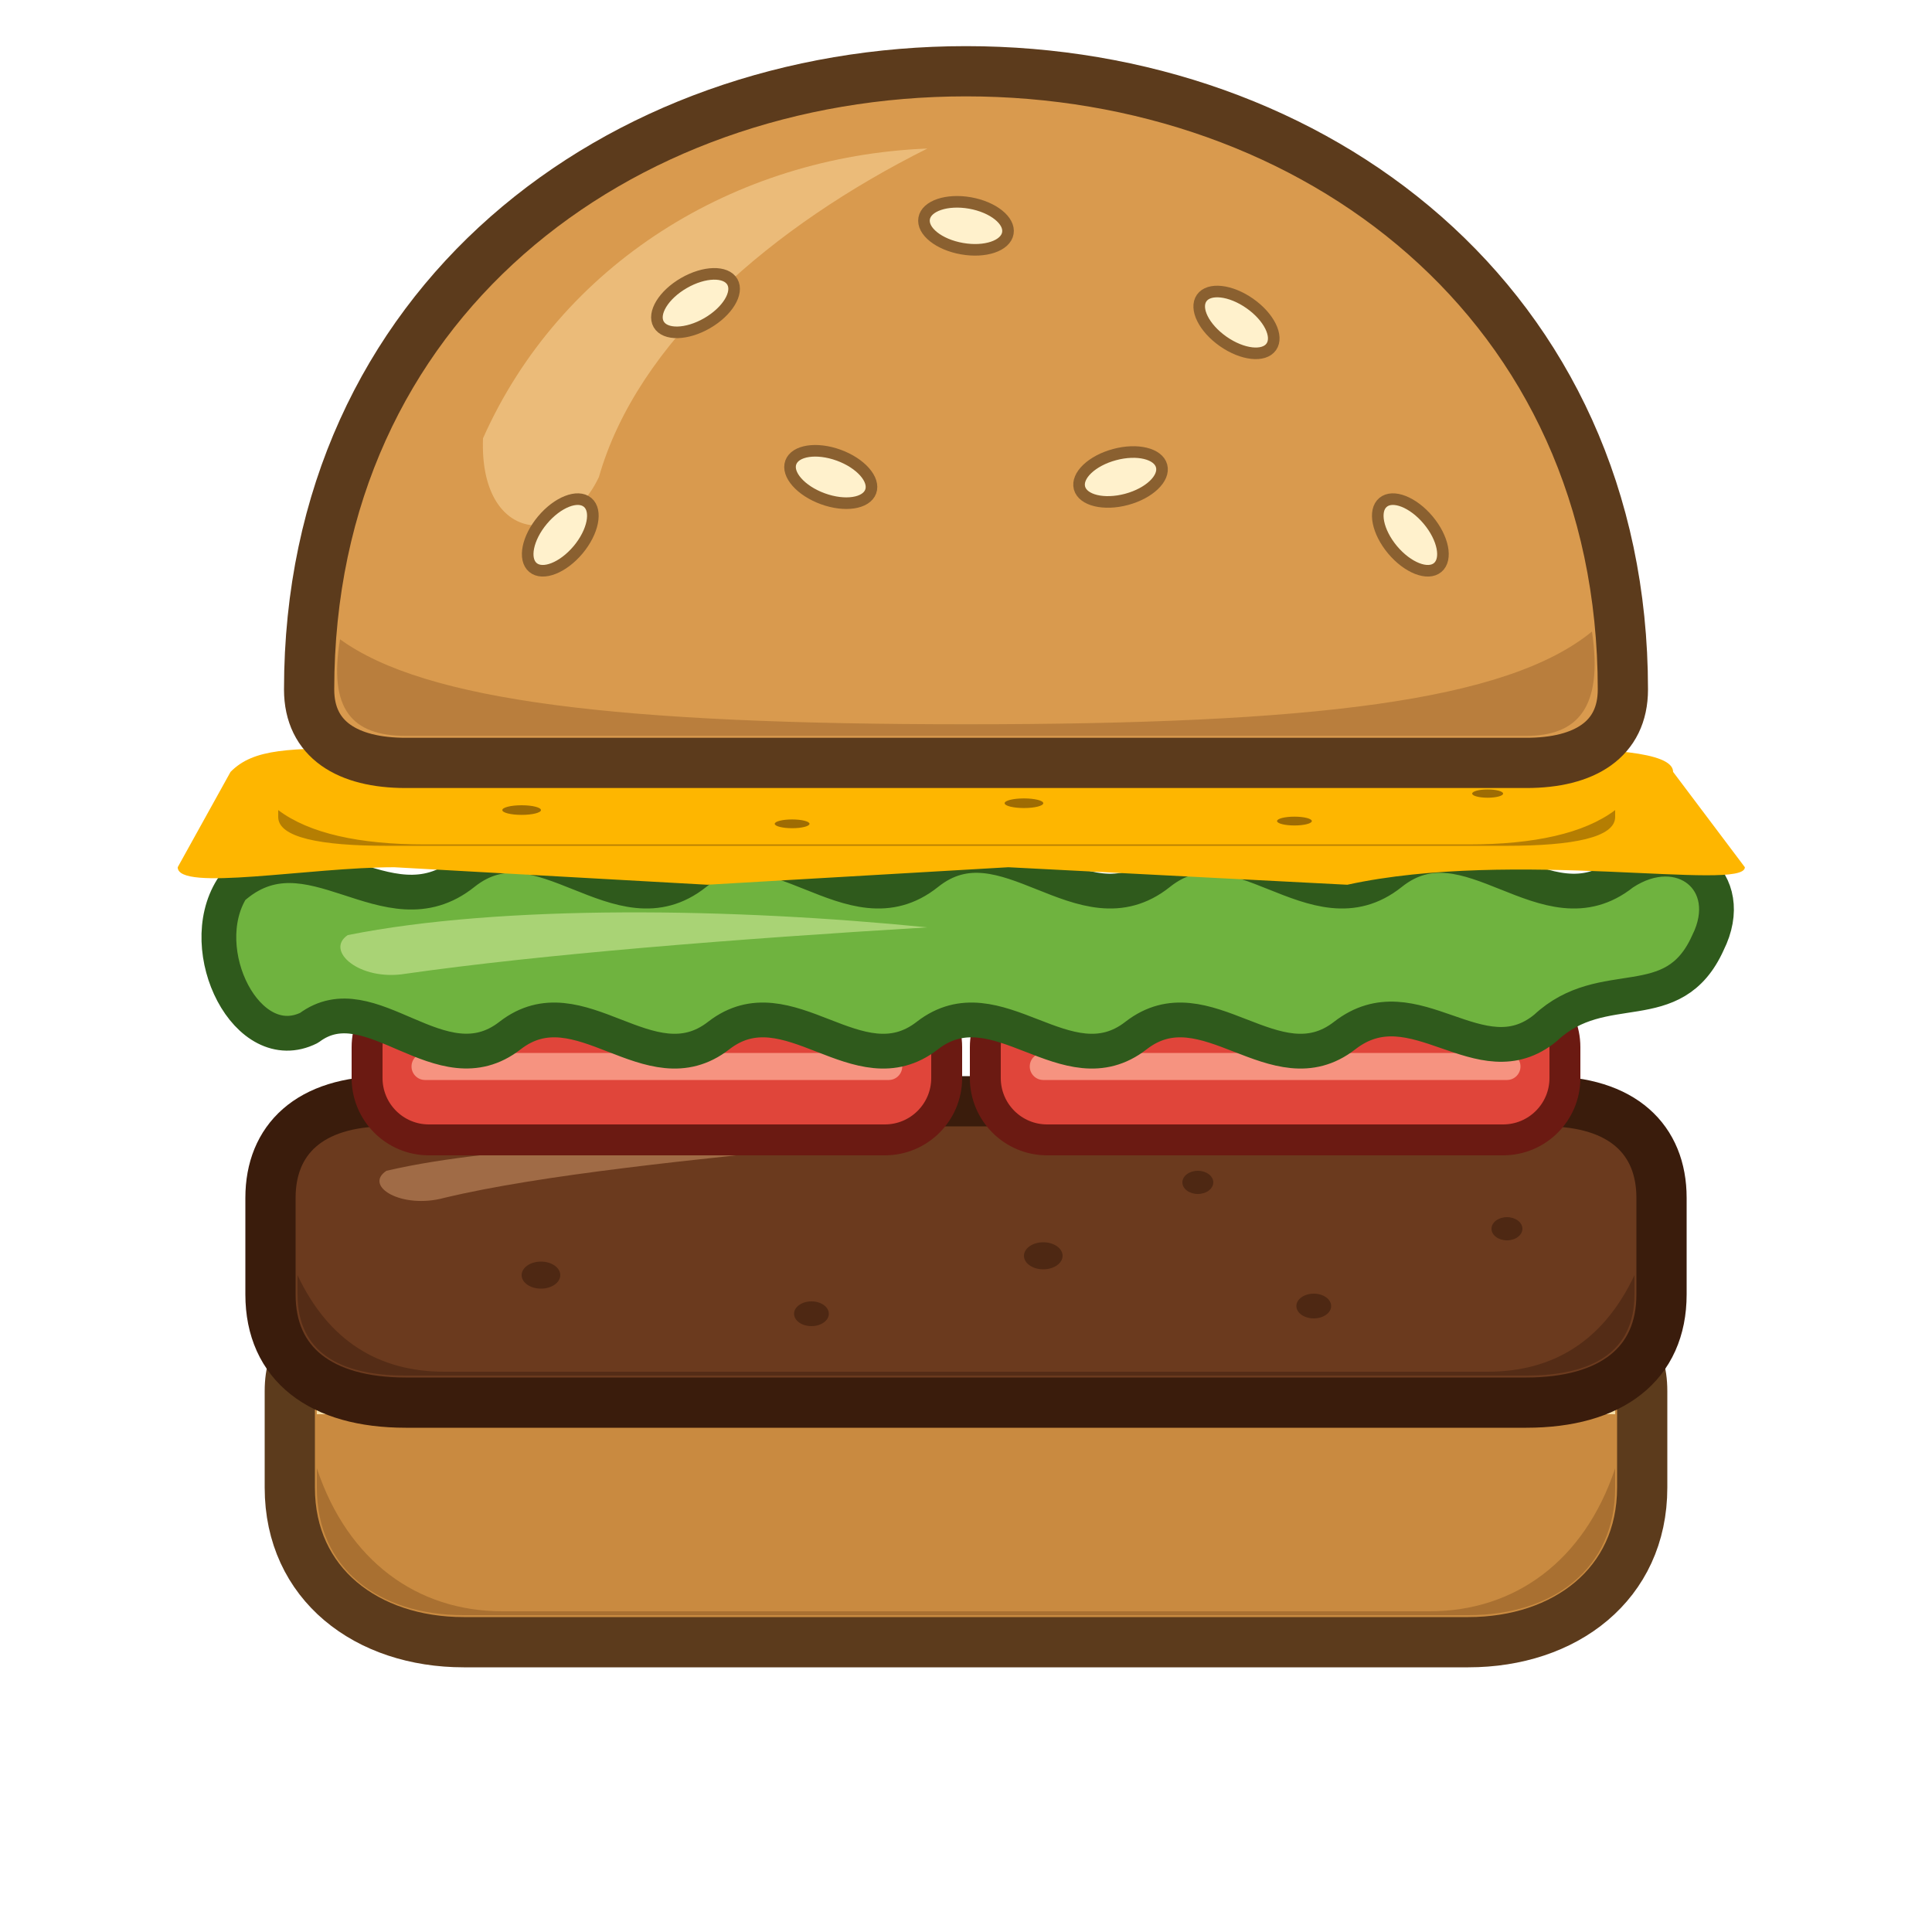
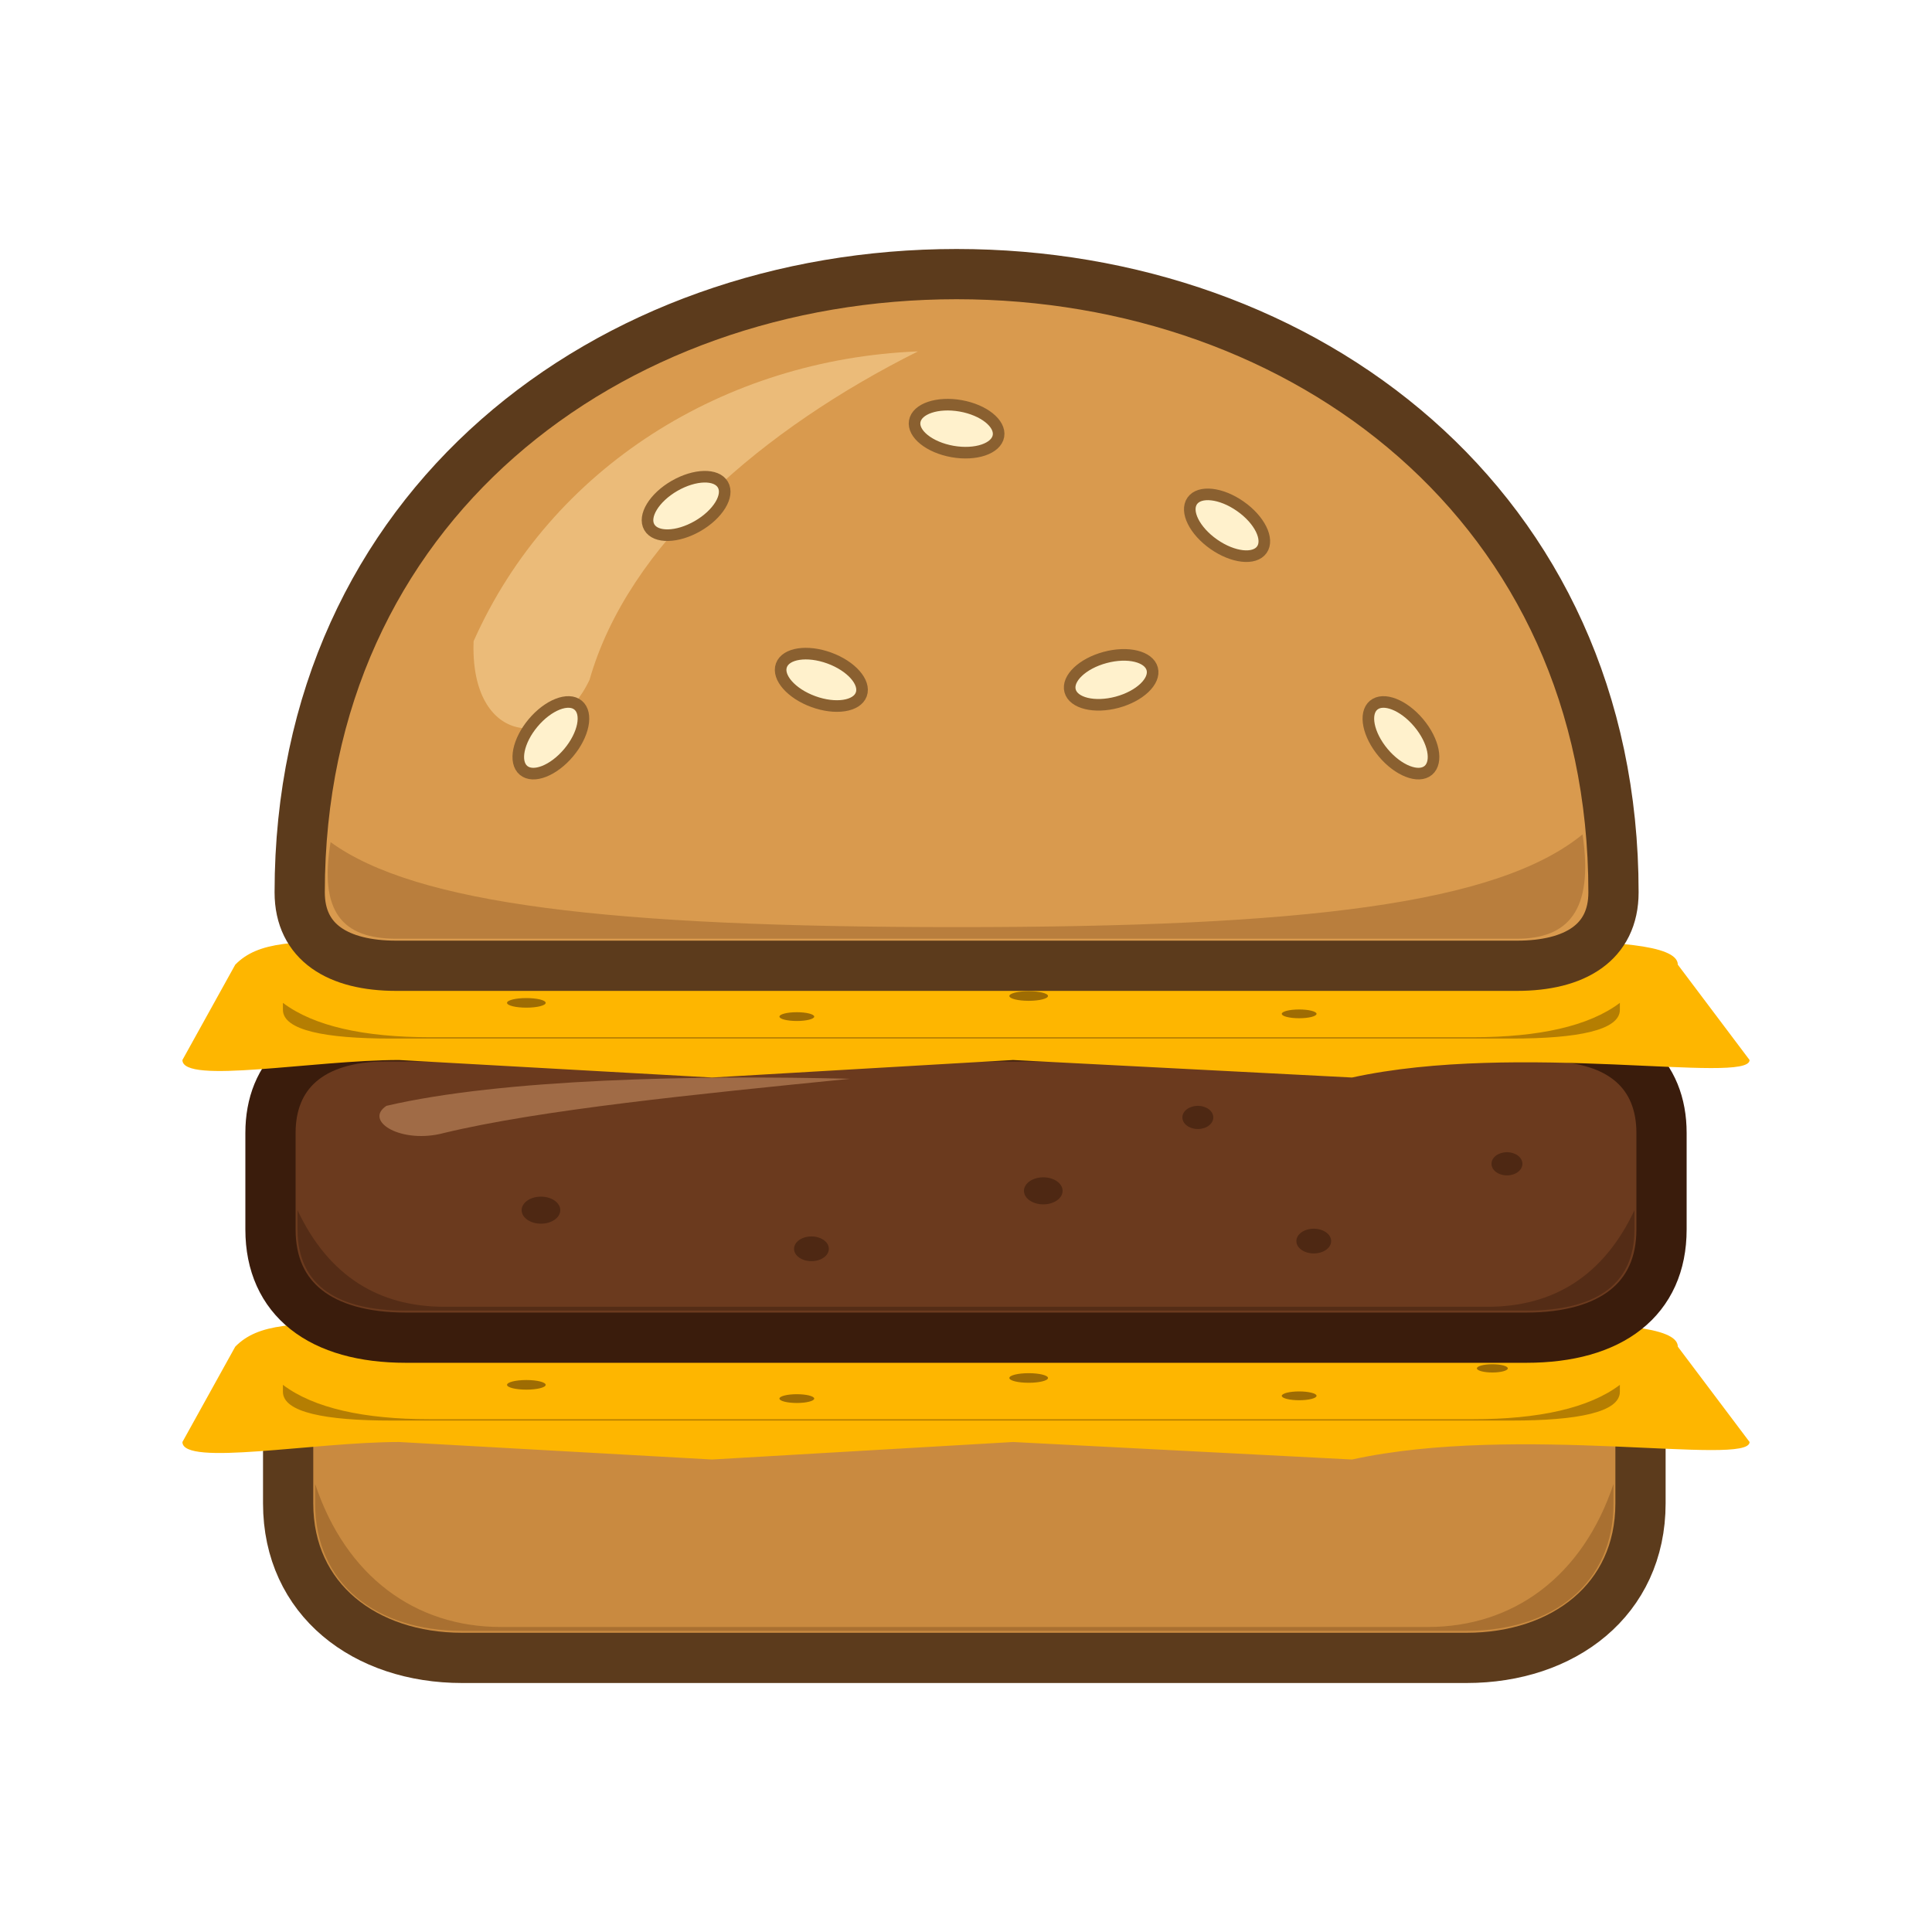
<svg xmlns="http://www.w3.org/2000/svg" width="50" height="50" viewBox="0 0 50 50" fill="none">
-   <path d="M9 34.5H41C42 34.5 42.5 35 42.5 36V38.5C42.5 41 40.5 42.5 38 42.5H12C9.5 42.5 7.5 41 7.5 38.5V36C7.5 35 8 34.5 9 34.5Z" fill="#C98A40" stroke-width="1.3" stroke-linejoin="round" stroke="#5C3B1C" />
-   <path opacity="0.34" d="M8.2 38C9 40.4 10.8 41.7 13 41.7H37C39.2 41.7 41 40.4 41.8 38V38.5C41.8 40.6 40.2 41.8 38 41.8H12C9.8 41.8 8.2 40.6 8.2 38.5V38Z" fill="#6B3F15" />
-   <path d="M8.2 35.6H41.8V36.6H8.2V35.6Z" fill="#F6DFA8" />
-   <path d="M7 31C7 29.5 8 28.5 10 28.5H40C42 28.5 43 29.5 43 31V33.5C43 35.3 41.7 36.3 39.5 36.3H10.5C8.3 36.3 7 35.3 7 33.5V31Z" fill="#6B3A1E" stroke-width="1.3" stroke-linejoin="round" stroke="#3A1C0C" />
-   <path opacity="0.34" d="M7.7 33C8.5 34.7 9.8 35.5 11.5 35.5H38.5C40.2 35.5 41.5 34.7 42.3 33V33.5C42.3 35 41.2 35.6 39.5 35.6H10.5C8.8 35.6 7.7 35 7.7 33.5V33Z" fill="#2A1206" />
-   <path opacity="0.48" d="M10 30.3C13 29.6 18 29.5 22 29.6C18 30 14 30.4 11.5 31C10.4 31.3 9.4 30.7 10 30.3Z" fill="#D9A070" />
+   <path d="M8.957 34.906H40.956C41.956 34.906 42.456 35.406 42.456 36.406V38.906C42.456 41.406 40.456 42.906 37.956 42.906H11.957C9.457 42.906 7.457 41.406 7.457 38.906V36.406C7.457 35.406 7.957 34.906 8.957 34.906Z" fill="#C98A40" stroke-width="1.3" stroke-linejoin="round" stroke="#5C3B1C" />
+   <path opacity="0.34" d="M8.156 38.406C8.956 40.806 10.757 42.106 12.957 42.106H36.956C39.157 42.106 40.956 40.806 41.757 38.406V38.906C41.757 41.006 40.157 42.206 37.956 42.206H11.957C9.756 42.206 8.156 41.006 8.156 38.906V38.406Z" fill="#6B3F15" />
+   <path d="M8.156 36.006H41.757V37.006H8.156V36.006Z" fill="#F6DFA8" />
+   <path d="M6.088 34.852C6.688 34.24 7.622 34.24 9.622 34.24H39.622C41.622 34.24 43.422 34.319 43.422 34.852L45.279 37.319C45.279 37.959 39.291 36.831 34.99 37.772L26.218 37.319L18.427 37.772L10.325 37.319C8.125 37.319 4.721 37.959 4.721 37.319L6.088 34.852Z" fill="#FEB600" />
+   <path opacity="0.34" d="M7.322 35.84C8.122 36.444 9.422 36.729 11.122 36.729H38.122C39.822 36.729 41.122 36.444 41.922 35.84V36.018C41.922 36.551 40.822 36.764 39.122 36.764H10.122C8.422 36.764 7.322 36.551 7.322 36.018V35.84Z" fill="#2A1206" />
+   <path opacity="0.48" d="M9.622 34.88C12.622 34.631 17.622 34.595 21.622 34.631C17.622 34.773 13.622 34.915 11.122 35.129C10.022 35.235 9.022 35.022 9.622 34.88Z" fill="#D9A070" />
  <g opacity="0.45">
-     <path d="M14 33.35C14.276 33.35 14.5 33.193 14.5 33C14.5 32.807 14.276 32.65 14 32.65C13.724 32.65 13.5 32.807 13.5 33C13.5 33.193 13.724 33.35 14 33.35Z" fill="#2A1206" />
-     <path d="M21 34.32C21.249 34.32 21.45 34.177 21.45 34C21.45 33.823 21.249 33.68 21 33.68C20.752 33.68 20.55 33.823 20.55 34C20.55 34.177 20.752 34.32 21 34.32Z" fill="#2A1206" />
-     <path d="M27 32.85C27.276 32.85 27.5 32.693 27.5 32.5C27.5 32.307 27.276 32.15 27 32.15C26.724 32.15 26.5 32.307 26.5 32.5C26.5 32.693 26.724 32.85 27 32.85Z" fill="#2A1206" />
-     <path d="M34 34.12C34.249 34.12 34.45 33.977 34.45 33.8C34.45 33.623 34.249 33.48 34 33.48C33.752 33.48 33.55 33.623 33.55 33.8C33.55 33.977 33.752 34.12 34 34.12Z" fill="#2A1206" />
-     <path d="M39 32.1C39.221 32.1 39.4 31.966 39.4 31.8C39.4 31.634 39.221 31.5 39 31.5C38.779 31.5 38.6 31.634 38.6 31.8C38.6 31.966 38.779 32.1 39 32.1Z" fill="#2A1206" />
-     <path d="M31 30.9C31.221 30.9 31.4 30.766 31.4 30.6C31.4 30.434 31.221 30.3 31 30.3C30.779 30.3 30.6 30.434 30.6 30.6C30.6 30.766 30.779 30.9 31 30.9Z" fill="#2A1206" />
+     <path d="M13.622 35.964C13.898 35.964 14.122 35.908 14.122 35.84C14.122 35.771 13.898 35.715 13.622 35.715C13.346 35.715 13.122 35.771 13.122 35.84C13.122 35.908 13.346 35.964 13.622 35.964Z" fill="#2A1206" />
+     <path d="M20.622 36.309C20.87 36.309 21.072 36.258 21.072 36.195C21.072 36.133 20.87 36.082 20.622 36.082C20.373 36.082 20.172 36.133 20.172 36.195C20.172 36.258 20.373 36.309 20.622 36.309Z" fill="#2A1206" />
+     <path d="M26.622 35.786C26.898 35.786 27.122 35.731 27.122 35.662C27.122 35.593 26.898 35.538 26.622 35.538C26.346 35.538 26.122 35.593 26.122 35.662C26.122 35.731 26.346 35.786 26.622 35.786Z" fill="#2A1206" />
+     <path d="M33.622 36.238C33.87 36.238 34.072 36.187 34.072 36.124C34.072 36.061 33.87 36.01 33.622 36.01C33.373 36.01 33.172 36.061 33.172 36.124C33.172 36.187 33.373 36.238 33.622 36.238Z" fill="#2A1206" />
+     <path d="M38.622 35.52C38.843 35.52 39.022 35.472 39.022 35.413C39.022 35.354 38.843 35.306 38.622 35.306C38.401 35.306 38.222 35.354 38.222 35.413C38.222 35.472 38.401 35.52 38.622 35.52Z" fill="#2A1206" />
+     <path d="M30.622 35.093C30.843 35.093 31.022 35.045 31.022 34.986C31.022 34.928 30.843 34.88 30.622 34.88C30.401 34.88 30.222 34.928 30.222 34.986C30.222 35.045 30.401 35.093 30.622 35.093Z" fill="#2A1206" />
  </g>
-   <path d="M22.9 25.5H11.1C10.216 25.5 9.5 26.216 9.5 27.1V27.9C9.5 28.784 10.216 29.5 11.1 29.5H22.9C23.784 29.5 24.5 28.784 24.5 27.9V27.1C24.5 26.216 23.784 25.5 22.9 25.5Z" fill="#E0453A" stroke-width="0.8" stroke="#6B1A12" />
-   <path d="M38.9 25.5H27.1C26.216 25.5 25.5 26.216 25.5 27.1V27.9C25.5 28.784 26.216 29.5 27.1 29.5H38.9C39.784 29.5 40.5 28.784 40.5 27.9V27.1C40.5 26.216 39.784 25.5 38.9 25.5Z" fill="#E0453A" stroke-width="0.8" stroke="#6B1A12" />
-   <path opacity="0.7" d="M11 27.6H23M27 27.6H39" stroke-width="0.7" stroke-linecap="round" stroke="#FFB49E" />
-   <path d="M6 23C8 21.2 10 24.2 12 22.6C14 21 16 24.2 18 22.6C20 21 22 24.2 24 22.6C26 21 28 24.2 30 22.6C32 21 34 24.2 36 22.6C38 21 40 24.2 42 22.6C43.5 21.6 45 22.8 44.2 24.4C43.3 26.4 41.5 25.2 40 26.6C38.3 28 36.6 25.4 34.8 26.8C33 28.2 31.2 25.4 29.4 26.8C27.6 28.2 25.8 25.4 24 26.8C22.2 28.2 20.4 25.4 18.6 26.8C16.8 28.2 15 25.4 13.2 26.8C11.4 28.2 9.6 25.4 8 26.6C6.4 27.4 5 24.6 6 23Z" fill="#6FB33F" stroke-width="0.9" stroke-linejoin="round" stroke="#2F5A1C" />
-   <path opacity="0.48" d="M9 24.2C13 23.4 19 23.5 24 24C19 24.3 14 24.7 10.5 25.2C9.3 25.4 8.4 24.6 9 24.2Z" fill="#E8F7B0" />
-   <path d="M5.966 19.977C6.566 19.365 7.5 19.365 9.5 19.365H39.5C41.5 19.365 43.3 19.444 43.3 19.977L45.157 22.444C45.157 23.084 39.169 21.956 34.868 22.897L26.096 22.444L18.305 22.897L10.203 22.444C8.003 22.444 4.599 23.084 4.599 22.444L5.966 19.977Z" fill="#FEB600" />
-   <path opacity="0.34" d="M7.2 20.965C8 21.569 9.3 21.854 11 21.854H38C39.7 21.854 41 21.569 41.8 20.965V21.143C41.8 21.676 40.7 21.889 39 21.889H10C8.3 21.889 7.2 21.676 7.2 21.143V20.965Z" fill="#2A1206" />
-   <path opacity="0.48" d="M9.5 20.005C12.5 19.756 17.5 19.72 21.5 19.756C17.5 19.898 13.5 20.04 11 20.254C9.9 20.36 8.9 20.147 9.5 20.005Z" fill="#D9A070" />
+   <path d="M7 29.319C7 27.819 8 26.819 10 26.819H40C42 26.819 43 27.819 43 29.319V31.819C43 33.619 41.7 34.619 39.5 34.619H10.5C8.3 34.619 7 33.619 7 31.819V29.319Z" fill="#6B3A1E" stroke-width="1.3" stroke-linejoin="round" stroke="#3A1C0C" />
+   <path opacity="0.34" d="M7.7 31.319C8.5 33.019 9.8 33.819 11.5 33.819H38.5C40.2 33.819 41.5 33.019 42.3 31.319V31.819C42.3 33.319 41.2 33.919 39.5 33.919H10.5C8.8 33.919 7.7 33.319 7.7 31.819V31.319Z" fill="#2A1206" />
+   <path opacity="0.48" d="M10 28.619C13 27.919 18 27.819 22 27.919C18 28.319 14 28.719 11.5 29.319C10.4 29.619 9.4 29.019 10 28.619Z" fill="#D9A070" />
  <g opacity="0.45">
-     <path d="M13.5 21.089C13.776 21.089 14 21.034 14 20.965C14 20.896 13.776 20.84 13.5 20.84C13.224 20.84 13 20.896 13 20.965C13 21.034 13.224 21.089 13.5 21.089Z" fill="#2A1206" />
-     <path d="M20.5 21.434C20.749 21.434 20.95 21.383 20.95 21.32C20.95 21.258 20.749 21.207 20.5 21.207C20.252 21.207 20.05 21.258 20.05 21.32C20.05 21.383 20.252 21.434 20.5 21.434Z" fill="#2A1206" />
-     <path d="M26.5 20.912C26.776 20.912 27 20.856 27 20.787C27 20.718 26.776 20.663 26.5 20.663C26.224 20.663 26 20.718 26 20.787C26 20.856 26.224 20.912 26.5 20.912Z" fill="#2A1206" />
-     <path d="M33.5 21.363C33.749 21.363 33.95 21.312 33.95 21.249C33.95 21.186 33.749 21.135 33.5 21.135C33.252 21.135 33.05 21.186 33.05 21.249C33.05 21.312 33.252 21.363 33.5 21.363Z" fill="#2A1206" />
-     <path d="M38.5 20.645C38.721 20.645 38.9 20.597 38.9 20.538C38.9 20.479 38.721 20.431 38.5 20.431C38.279 20.431 38.1 20.479 38.1 20.538C38.1 20.597 38.279 20.645 38.5 20.645Z" fill="#2A1206" />
-     <path d="M30.5 20.218C30.721 20.218 30.9 20.17 30.9 20.111C30.9 20.052 30.721 20.005 30.5 20.005C30.279 20.005 30.1 20.052 30.1 20.111C30.1 20.17 30.279 20.218 30.5 20.218Z" fill="#2A1206" />
+     <path d="M14 31.669C14.276 31.669 14.5 31.512 14.5 31.319C14.5 31.126 14.276 30.969 14 30.969C13.724 30.969 13.5 31.126 13.5 31.319C13.5 31.512 13.724 31.669 14 31.669Z" fill="#2A1206" />
+     <path d="M21 32.639C21.249 32.639 21.45 32.496 21.45 32.319C21.45 32.142 21.249 31.999 21 31.999C20.752 31.999 20.55 32.142 20.55 32.319C20.55 32.496 20.752 32.639 21 32.639Z" fill="#2A1206" />
+     <path d="M27 31.169C27.276 31.169 27.5 31.012 27.5 30.819C27.5 30.626 27.276 30.469 27 30.469C26.724 30.469 26.5 30.626 26.5 30.819C26.5 31.012 26.724 31.169 27 31.169Z" fill="#2A1206" />
+     <path d="M34 32.439C34.249 32.439 34.45 32.296 34.45 32.119C34.45 31.942 34.249 31.799 34 31.799C33.752 31.799 33.55 31.942 33.55 32.119C33.55 32.296 33.752 32.439 34 32.439Z" fill="#2A1206" />
+     <path d="M39 30.419C39.221 30.419 39.4 30.285 39.4 30.119C39.4 29.953 39.221 29.819 39 29.819C38.779 29.819 38.6 29.953 38.6 30.119C38.6 30.285 38.779 30.419 39 30.419Z" fill="#2A1206" />
+     <path d="M31 29.219C31.221 29.219 31.4 29.085 31.4 28.919C31.4 28.753 31.221 28.619 31 28.619C30.779 28.619 30.6 28.753 30.6 28.919C30.6 29.085 30.779 29.219 31 29.219Z" fill="#2A1206" />
  </g>
-   <path d="M8 17.844C8 7.844 16 1.844 25 1.844C34 1.844 42 7.844 42 17.844C42 19.144 41 19.744 39.5 19.744H10.5C9 19.744 8 19.144 8 17.844Z" fill="#D99A4E" stroke-width="1.3" stroke-linejoin="round" stroke="#5C3B1C" />
-   <path opacity="0.34" d="M8.8 16.544C11 18.144 16 18.744 25 18.744C34 18.744 39 18.144 41.2 16.344C41.5 18.344 40.8 19.044 39.5 19.044H10.5C9.1 19.044 8.5 18.344 8.8 16.544Z" fill="#7A4A1C" />
-   <path opacity="0.48" d="M12.5 11.344C14.5 6.844 19 4.044 24 3.844C20 5.844 16.5 8.844 15.5 12.344C14.6 14.244 12.4 14.044 12.5 11.344Z" fill="#FFE0A8" />
-   <path d="M18.3 8.364C18.826 8.06 19.118 7.581 18.953 7.294C18.787 7.007 18.226 7.021 17.7 7.325C17.174 7.628 16.882 8.107 17.047 8.394C17.213 8.681 17.774 8.668 18.3 8.364Z" fill="#FFF1CC" stroke-width="0.3" stroke="#8A6030" />
-   <path d="M24.896 6.435C25.494 6.541 26.026 6.362 26.083 6.035C26.141 5.709 25.702 5.359 25.104 5.253C24.506 5.148 23.974 5.327 23.917 5.653C23.859 5.98 24.297 6.33 24.896 6.435Z" fill="#FFF1CC" stroke-width="0.3" stroke="#8A6030" />
-   <path d="M31.656 8.836C32.153 9.184 32.711 9.247 32.901 8.975C33.091 8.704 32.842 8.201 32.344 7.853C31.846 7.504 31.289 7.442 31.099 7.713C30.909 7.985 31.158 8.487 31.656 8.836Z" fill="#FFF1CC" stroke-width="0.3" stroke="#8A6030" />
-   <path d="M21.295 12.908C21.866 13.116 22.42 13.032 22.534 12.72C22.647 12.409 22.276 11.988 21.705 11.78C21.134 11.573 20.58 11.657 20.466 11.968C20.353 12.279 20.724 12.7 21.295 12.908Z" fill="#FFF1CC" stroke-width="0.3" stroke="#8A6030" />
-   <path d="M29.155 12.924C29.742 12.767 30.148 12.38 30.062 12.059C29.977 11.739 29.431 11.607 28.845 11.765C28.258 11.922 27.852 12.309 27.937 12.629C28.023 12.949 28.568 13.081 29.155 12.924Z" fill="#FFF1CC" stroke-width="0.3" stroke="#8A6030" />
-   <path d="M36.04 14.23C36.431 14.695 36.953 14.9 37.207 14.687C37.461 14.474 37.35 13.924 36.96 13.459C36.569 12.993 36.047 12.789 35.793 13.002C35.539 13.214 35.65 13.764 36.04 14.23Z" fill="#FFF1CC" stroke-width="0.3" stroke="#8A6030" />
-   <path d="M14.96 14.23C15.35 13.764 15.461 13.214 15.207 13.002C14.953 12.789 14.431 12.993 14.04 13.459C13.65 13.924 13.539 14.474 13.793 14.687C14.047 14.9 14.569 14.695 14.96 14.23Z" fill="#FFF1CC" stroke-width="0.3" stroke="#8A6030" />
+   <path d="M6.088 24.966C6.688 24.354 7.622 24.354 9.622 24.354H39.622C41.622 24.354 43.422 24.433 43.422 24.966L45.279 27.433C45.279 28.073 39.291 26.945 34.99 27.886L26.218 27.433L18.427 27.886L10.325 27.433C8.125 27.433 4.721 28.073 4.721 27.433L6.088 24.966Z" fill="#FEB600" />
+   <path opacity="0.34" d="M7.322 25.954C8.122 26.558 9.422 26.843 11.122 26.843H38.122C39.822 26.843 41.122 26.558 41.922 25.954V26.132C41.922 26.665 40.822 26.878 39.122 26.878H10.122C8.422 26.878 7.322 26.665 7.322 26.132V25.954Z" fill="#2A1206" />
+   <path opacity="0.48" d="M9.622 24.994C12.622 24.745 17.622 24.71 21.622 24.745C17.622 24.887 13.622 25.03 11.122 25.243C10.022 25.35 9.022 25.136 9.622 24.994Z" fill="#D9A070" />
+   <g opacity="0.45">
+     <path d="M13.622 26.078C13.898 26.078 14.122 26.023 14.122 25.954C14.122 25.885 13.898 25.83 13.622 25.83C13.346 25.83 13.122 25.885 13.122 25.954C13.122 26.023 13.346 26.078 13.622 26.078Z" fill="#2A1206" />
+     <path d="M20.622 26.423C20.87 26.423 21.072 26.372 21.072 26.31C21.072 26.247 20.87 26.196 20.622 26.196C20.373 26.196 20.172 26.247 20.172 26.31C20.172 26.372 20.373 26.423 20.622 26.423Z" fill="#2A1206" />
+     <path d="M26.622 25.901C26.898 25.901 27.122 25.845 27.122 25.776C27.122 25.708 26.898 25.652 26.622 25.652C26.346 25.652 26.122 25.708 26.122 25.776C26.122 25.845 26.346 25.901 26.622 25.901Z" fill="#2A1206" />
+     <path d="M33.622 26.352C33.87 26.352 34.072 26.301 34.072 26.238C34.072 26.176 33.87 26.125 33.622 26.125C33.373 26.125 33.172 26.176 33.172 26.238C33.172 26.301 33.373 26.352 33.622 26.352Z" fill="#2A1206" />
+     <path d="M38.622 25.634C38.843 25.634 39.022 25.586 39.022 25.527C39.022 25.468 38.843 25.421 38.622 25.421C38.401 25.421 38.222 25.468 38.222 25.527C38.222 25.586 38.401 25.634 38.622 25.634Z" fill="#2A1206" />
+     <path d="M30.622 25.207C30.843 25.207 31.022 25.16 31.022 25.101C31.022 25.042 30.843 24.994 30.622 24.994C30.401 24.994 30.222 25.042 30.222 25.101C30.222 25.16 30.401 25.207 30.622 25.207Z" fill="#2A1206" />
+   </g>
+   <path d="M7.756 23.094C7.756 13.094 15.757 7.094 24.756 7.094C33.757 7.094 41.757 13.094 41.757 23.094C41.757 24.394 40.757 24.994 39.257 24.994H10.257C8.756 24.994 7.756 24.394 7.756 23.094Z" fill="#D99A4E" stroke-width="1.3" stroke-linejoin="round" stroke="#5C3B1C" />
+   <path opacity="0.34" d="M8.556 21.794C10.756 23.394 15.756 23.994 24.756 23.994C33.756 23.994 38.756 23.394 40.956 21.594C41.256 23.594 40.556 24.294 39.256 24.294H10.256C8.856 24.294 8.256 23.594 8.556 21.794Z" fill="#7A4A1C" />
+   <path opacity="0.48" d="M12.257 16.594C14.257 12.094 18.756 9.294 23.756 9.094C19.756 11.094 16.256 14.094 15.257 17.594C14.357 19.494 12.156 19.294 12.257 16.594Z" fill="#FFE0A8" />
+   <path d="M18.056 13.614C18.582 13.31 18.875 12.831 18.709 12.544C18.543 12.257 17.983 12.271 17.456 12.574C16.93 12.878 16.638 13.357 16.804 13.644C16.97 13.931 17.53 13.917 18.056 13.614Z" fill="#FFF1CC" stroke-width="0.3" stroke="#8A6030" />
+   <path d="M24.652 11.685C25.25 11.79 25.782 11.611 25.84 11.285C25.897 10.959 25.459 10.609 24.861 10.503C24.262 10.398 23.731 10.577 23.673 10.903C23.616 11.229 24.054 11.579 24.652 11.685Z" fill="#FFF1CC" stroke-width="0.3" stroke="#8A6030" />
+   <path d="M31.412 14.085C31.91 14.434 32.467 14.496 32.657 14.225C32.847 13.954 32.598 13.451 32.1 13.103C31.603 12.754 31.045 12.692 30.855 12.963C30.665 13.235 30.915 13.737 31.412 14.085Z" fill="#FFF1CC" stroke-width="0.3" stroke="#8A6030" />
+   <path d="M21.051 18.158C21.622 18.366 22.177 18.282 22.29 17.97C22.403 17.659 22.032 17.238 21.462 17.03C20.891 16.822 20.336 16.906 20.223 17.218C20.109 17.529 20.48 17.95 21.051 18.158Z" fill="#FFF1CC" stroke-width="0.3" stroke="#8A6030" />
+   <path d="M28.912 18.174C29.498 18.016 29.905 17.629 29.819 17.309C29.733 16.989 29.188 16.857 28.601 17.015C28.014 17.172 27.608 17.559 27.694 17.879C27.78 18.199 28.325 18.331 28.912 18.174Z" fill="#FFF1CC" stroke-width="0.3" stroke="#8A6030" />
+   <path d="M35.797 19.48C36.187 19.945 36.71 20.15 36.964 19.937C37.217 19.724 37.107 19.174 36.716 18.708C36.326 18.243 35.803 18.038 35.549 18.251C35.296 18.464 35.406 19.014 35.797 19.48Z" fill="#FFF1CC" stroke-width="0.3" stroke="#8A6030" />
+   <path d="M14.716 19.48C15.107 19.014 15.217 18.464 14.963 18.251C14.71 18.038 14.187 18.243 13.797 18.708C13.406 19.174 13.296 19.724 13.549 19.937C13.803 20.15 14.325 19.945 14.716 19.48Z" fill="#FFF1CC" stroke-width="0.3" stroke="#8A6030" />
</svg>
